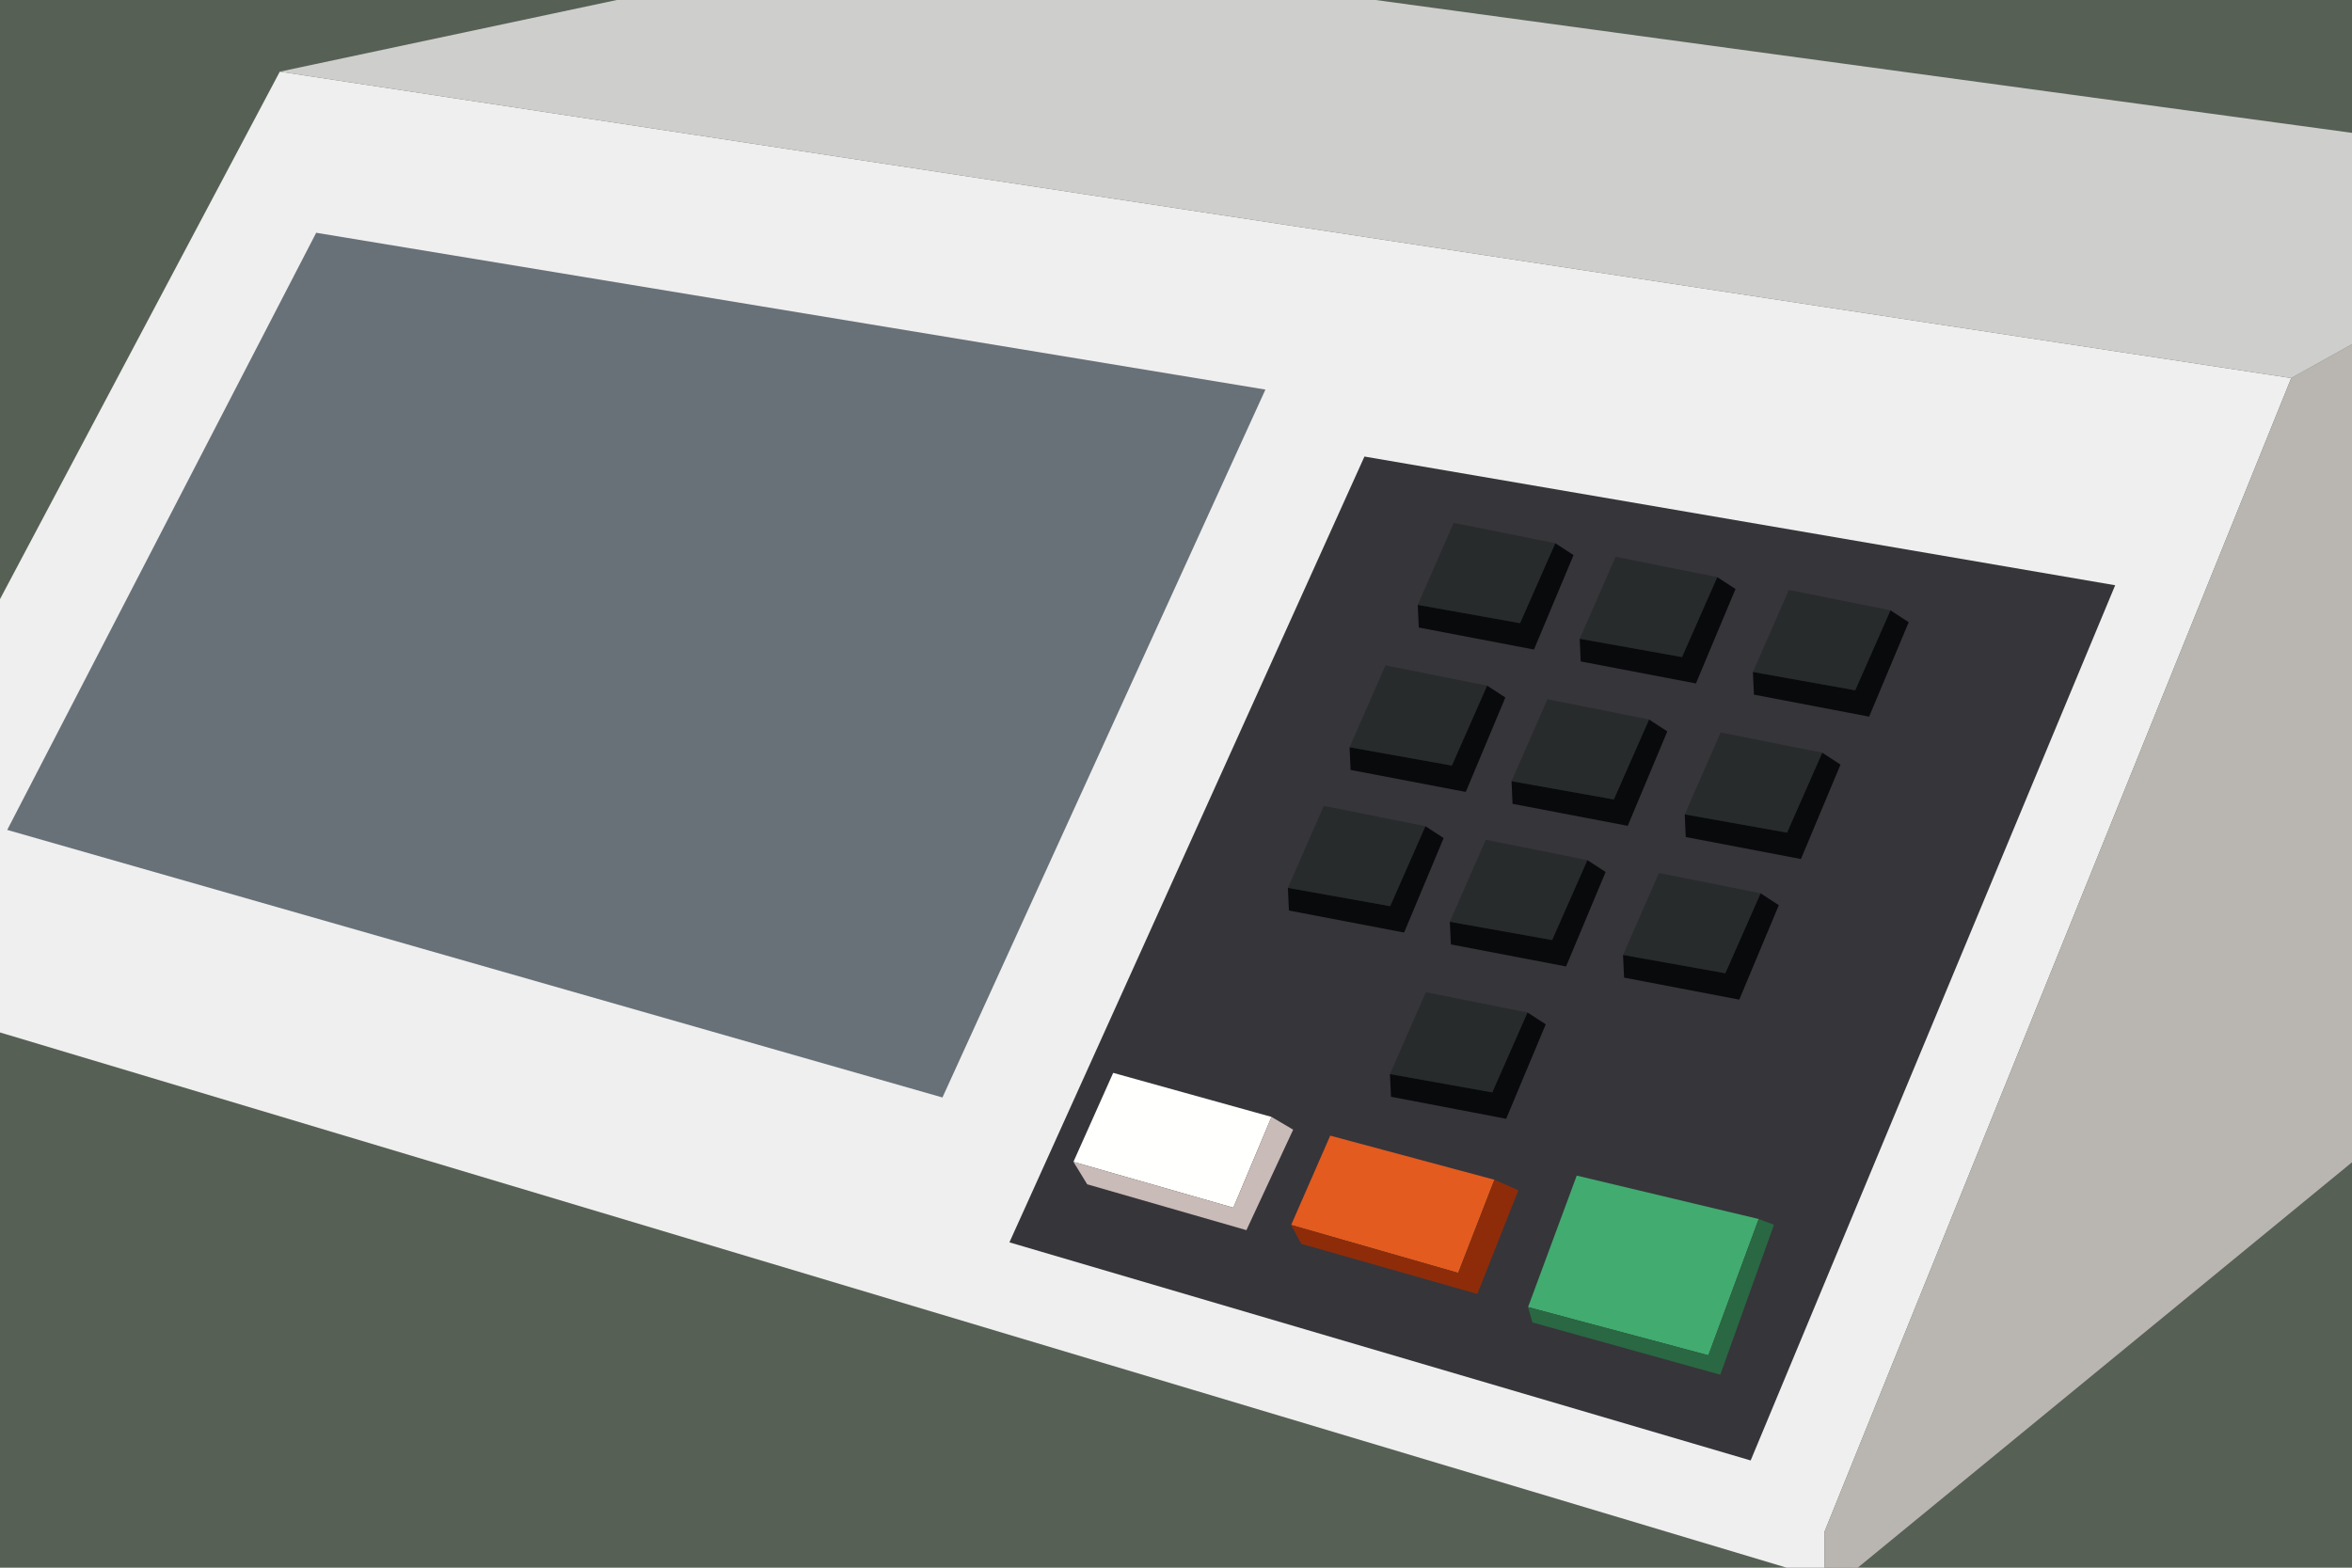
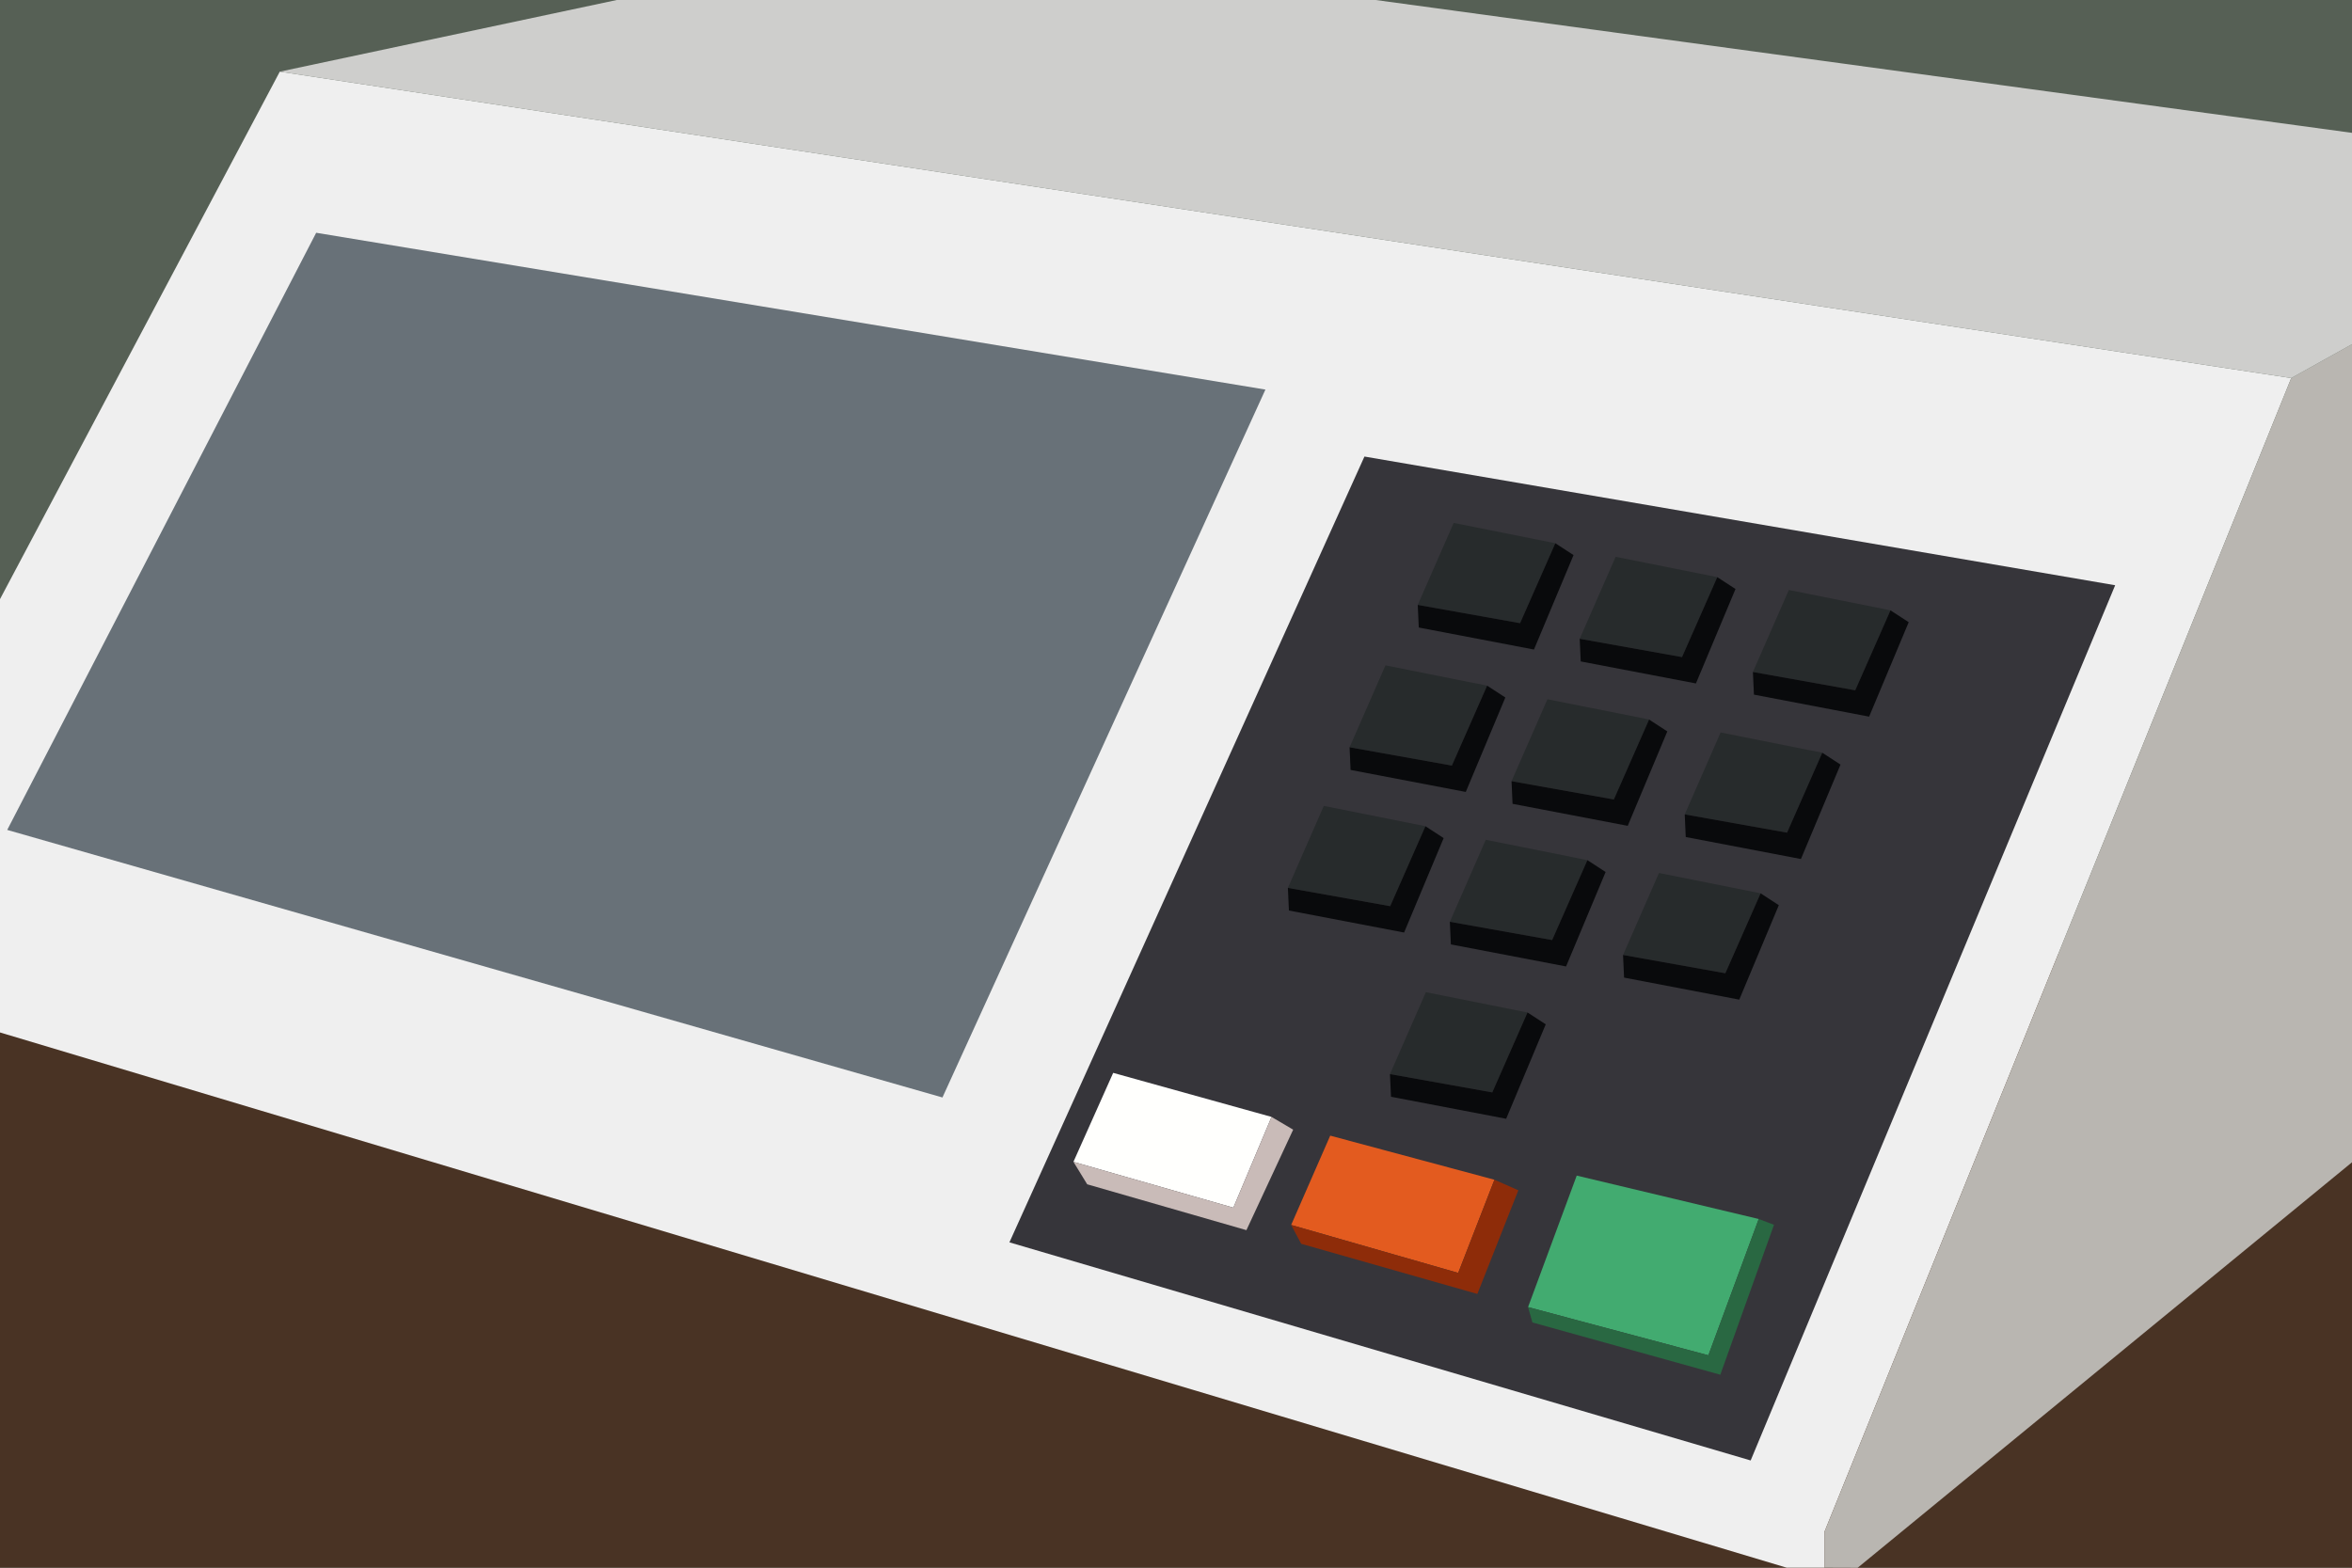
<svg xmlns="http://www.w3.org/2000/svg" id="Camada_2" data-name="Camada 2" viewBox="0 0 984 656.05">
  <defs>
    <style>
      .cls-1 {
        fill: #8e2c09;
      }

      .cls-2 {
        fill: #b9b6b1;
      }

      .cls-3 {
        fill: #687178;
      }

      .cls-4 {
        fill: #c9bbb8;
      }

      .cls-5 {
+         fill: #493324;
+       }
+ 
+       .cls-6 {
        fill: none;
      }

-       .cls-6 {
+       .cls-7 {
        fill: #566055;
      }

-       .cls-7 {
+       .cls-8 {
        fill: #272b2c;
      }

-       .cls-8 {
+       .cls-9 {
        fill: #296842;
      }

-       .cls-9 {
+       .cls-10 {
        fill: #42ab70;
      }

-       .cls-10 {
+       .cls-11 {
        fill: #efefef;
      }

-       .cls-11 {
+       .cls-12 {
        fill: #cececc;
      }

-       .cls-12 {
+       .cls-13 {
        fill: #fffffd;
      }

-       .cls-13 {
+       .cls-14 {
        fill: #e35b1f;
      }

-       .cls-14 {
+       .cls-15 {
        fill: #36353a;
      }

-       .cls-15 {
+       .cls-16 {
        fill: #090a0c;
      }
    </style>
  </defs>
  <g id="Camada_24" data-name="Camada 24">
    <g>
-       <rect class="cls-6" width="984" height="656" />
-       <polygon class="cls-10" points="0 432.03 747.49 656 763.27 656 763.27 641.04 958.58 158.2 117.06 29.98 0 250.71 0 432.03" />
-       <polygon class="cls-14" points="570.84 191.04 884.92 244.9 732.42 611.13 422.31 519.86 570.84 191.04" />
-       <polygon class="cls-7" points="593.14 253.12 635.95 260.77 650.69 227.32 608.17 218.82 593.14 253.12" />
-       <polygon class="cls-5" points="733.36 280.33 747.72 245.75 794.97 253.61 780.23 289.59 733.36 280.33" />
-       <polygon class="cls-5" points="579.25 278.32 564.89 311.23 610.24 321.43 625.17 286.85 579.25 278.32" />
-       <polygon class="cls-5" points="633.58 326.35 649.27 291.95 695.19 299.88 679.88 336.55 633.58 326.35" />
-       <polygon class="cls-5" points="706.53 341.84 721.65 306.13 770.02 316.71 754.72 352.61 706.53 341.84" />
-       <polygon class="cls-5" points="678.94 404.58 727.88 415.17 742.81 379.45 695.19 368.49 678.94 404.58" />
-       <polygon class="cls-5" points="606.75 388.9 653.24 399.29 667.32 363.29 621.96 352.33 606.75 388.9" />
-       <polygon class="cls-5" points="538.81 371.13 582.94 381.72 599 345.91 552.89 337.21 538.81 371.13" />
-       <polygon class="cls-5" points="579.72 452.02 625.79 463.78 640.39 425.8 594.46 414.46 579.72 452.02" />
-       <polygon class="cls-12" points="449.09 486.17 515.99 505.35 531.96 467.37 465.72 448.94 449.09 486.17" />
-       <polygon class="cls-13" points="540.18 512.58 556.52 475.21 625.22 493.66 610.06 532.65 540.18 512.58" />
-       <polygon class="cls-9" points="659.65 491.93 639.29 546.96 714.73 567.12 735.79 510.09 659.65 491.93" />
-       <polygon class="cls-15" points="593.14 253.12 593.57 262.59 641.76 271.8 658.32 232.28 650.69 227.32 635.95 260.77 593.14 253.12" />
-       <polygon class="cls-7" points="660.9 267.3 703.7 274.96 718.45 241.51 675.93 233 660.9 267.3" />
-       <polygon class="cls-15" points="660.9 267.3 661.33 276.78 709.52 285.99 726.08 246.47 718.45 241.51 703.7 274.96 660.9 267.3" />
-       <polygon class="cls-7" points="733.36 281.19 776.17 288.85 790.91 255.4 748.39 246.89 733.36 281.19" />
-       <polygon class="cls-15" points="733.36 281.19 733.79 290.67 781.98 299.88 798.54 260.36 790.91 255.4 776.17 288.85 733.36 281.19" />
-       <polygon class="cls-7" points="564.62 312.7 607.42 320.36 622.16 286.91 579.64 278.41 564.62 312.7" />
-       <polygon class="cls-15" points="564.62 312.7 565.04 322.18 613.23 331.39 629.79 291.87 622.16 286.91 607.42 320.36 564.62 312.7" />
-       <polygon class="cls-7" points="632.38 326.89 675.18 334.54 689.92 301.09 647.4 292.59 632.38 326.89" />
-       <polygon class="cls-15" points="632.38 326.89 632.8 336.36 680.99 345.57 697.55 306.06 689.92 301.09 675.18 334.54 632.38 326.89" />
-       <polygon class="cls-7" points="704.84 340.78 747.64 348.43 762.38 314.98 719.86 306.48 704.84 340.78" />
-       <polygon class="cls-15" points="704.84 340.78 705.26 350.25 753.45 359.46 770.01 319.94 762.38 314.98 747.64 348.43 704.84 340.78" />
-       <polygon class="cls-7" points="538.81 371.54 581.61 379.19 596.35 345.74 553.83 337.24 538.81 371.54" />
-       <polygon class="cls-15" points="538.81 371.54 539.24 381.01 587.43 390.22 603.98 350.7 596.35 345.74 581.61 379.19 538.81 371.54" />
-       <polygon class="cls-7" points="606.57 385.72 649.37 393.37 664.11 359.93 621.59 351.42 606.57 385.72" />
-       <polygon class="cls-15" points="606.57 385.72 607 395.19 655.19 404.41 671.74 364.89 664.11 359.93 649.37 393.37 606.57 385.72" />
-       <polygon class="cls-7" points="679.03 399.61 721.83 407.26 736.58 373.81 694.06 365.31 679.03 399.61" />
-       <polygon class="cls-15" points="679.03 399.61 679.46 409.08 727.65 418.3 744.2 378.78 736.58 373.81 721.83 407.26 679.03 399.61" />
-       <polygon class="cls-7" points="581.52 449.46 624.32 457.12 639.06 423.67 596.54 415.17 581.52 449.46" />
-       <polygon class="cls-15" points="581.52 449.46 581.95 458.94 630.13 468.15 646.69 428.63 639.06 423.67 624.32 457.12 581.52 449.46" />
+       <rect class="cls-7" width="984" height="656" />
+       <rect class="cls-5" y="399.29" width="984" height="256.71" />
+       <polygon class="cls-11" points="0 432.03 747.49 656 763.27 656 763.27 641.04 958.58 158.2 117.06 29.98 0 250.71 0 432.03" />
+       <polygon class="cls-15" points="570.84 191.04 884.92 244.9 732.42 611.13 422.31 519.86 570.84 191.04" />
+       <polygon class="cls-8" points="593.14 253.12 635.95 260.77 650.69 227.32 608.17 218.82 593.14 253.12" />
+       <polygon class="cls-6" points="733.36 280.33 747.72 245.75 794.97 253.61 780.23 289.59 733.36 280.33" />
+       <polygon class="cls-6" points="579.25 278.32 564.89 311.23 610.24 321.43 625.17 286.85 579.25 278.32" />
+       <polygon class="cls-6" points="633.58 326.35 649.27 291.95 695.19 299.88 679.88 336.55 633.58 326.35" />
+       <polygon class="cls-6" points="706.53 341.84 721.65 306.13 770.02 316.71 754.72 352.61 706.53 341.84" />
+       <polygon class="cls-6" points="678.94 404.58 727.88 415.17 742.81 379.45 695.19 368.49 678.94 404.58" />
+       <polygon class="cls-6" points="606.75 388.9 653.24 399.29 667.32 363.29 621.96 352.33 606.75 388.9" />
+       <polygon class="cls-6" points="538.81 371.13 582.94 381.72 599 345.91 552.89 337.21 538.81 371.13" />
+       <polygon class="cls-6" points="579.72 452.02 625.79 463.78 640.39 425.8 594.46 414.46 579.72 452.02" />
+       <polygon class="cls-13" points="449.09 486.17 515.99 505.35 531.96 467.37 465.72 448.94 449.09 486.17" />
+       <polygon class="cls-14" points="540.18 512.58 556.52 475.21 625.22 493.66 610.06 532.65 540.18 512.58" />
+       <polygon class="cls-10" points="659.65 491.93 639.29 546.96 714.73 567.12 735.79 510.09 659.65 491.93" />
+       <polygon class="cls-16" points="593.14 253.12 593.57 262.59 641.76 271.8 658.32 232.28 650.69 227.32 635.95 260.77 593.14 253.12" />
+       <polygon class="cls-8" points="660.9 267.3 703.7 274.96 718.45 241.51 675.93 233 660.9 267.3" />
+       <polygon class="cls-16" points="660.9 267.3 661.33 276.78 709.52 285.99 726.08 246.47 718.45 241.51 703.7 274.96 660.9 267.3" />
+       <polygon class="cls-8" points="733.36 281.19 776.17 288.85 790.91 255.4 748.39 246.89 733.36 281.19" />
+       <polygon class="cls-16" points="733.36 281.19 733.79 290.67 781.98 299.88 798.54 260.36 790.91 255.4 776.17 288.85 733.36 281.19" />
+       <polygon class="cls-8" points="564.62 312.7 607.42 320.36 622.16 286.91 579.64 278.41 564.62 312.7" />
+       <polygon class="cls-16" points="564.62 312.7 565.04 322.18 613.23 331.39 629.79 291.87 622.16 286.91 607.42 320.36 564.62 312.7" />
+       <polygon class="cls-8" points="632.38 326.89 675.18 334.54 689.92 301.09 647.4 292.59 632.38 326.89" />
+       <polygon class="cls-16" points="632.38 326.89 632.8 336.36 680.99 345.57 697.55 306.06 689.92 301.09 675.18 334.54 632.38 326.89" />
+       <polygon class="cls-8" points="704.84 340.78 747.64 348.43 762.38 314.98 719.86 306.48 704.84 340.78" />
+       <polygon class="cls-16" points="704.84 340.78 705.26 350.25 753.45 359.46 770.01 319.94 762.38 314.98 747.64 348.43 704.84 340.78" />
+       <polygon class="cls-8" points="538.81 371.54 581.61 379.19 596.35 345.74 553.83 337.24 538.81 371.54" />
+       <polygon class="cls-16" points="538.81 371.54 539.24 381.01 587.43 390.22 603.98 350.7 596.35 345.74 581.61 379.19 538.81 371.54" />
+       <polygon class="cls-8" points="606.57 385.72 649.37 393.37 664.11 359.93 621.59 351.42 606.57 385.72" />
+       <polygon class="cls-16" points="606.57 385.72 607 395.19 655.19 404.41 671.74 364.89 664.11 359.93 649.37 393.37 606.57 385.72" />
+       <polygon class="cls-8" points="679.03 399.61 721.83 407.26 736.58 373.81 694.06 365.31 679.03 399.61" />
+       <polygon class="cls-16" points="679.03 399.61 679.46 409.08 727.65 418.3 744.2 378.78 736.58 373.81 721.83 407.26 679.03 399.61" />
+       <polygon class="cls-8" points="581.52 449.46 624.32 457.12 639.06 423.67 596.54 415.17 581.52 449.46" />
+       <polygon class="cls-16" points="581.52 449.46 581.95 458.94 630.13 468.15 646.69 428.63 639.06 423.67 624.32 457.12 581.52 449.46" />
      <polygon class="cls-2" points="777.16 656.05 984 486.36 984 144.03 958.58 158.2 763.27 641.04 763.27 656 777.16 656.05" />
-       <polygon class="cls-11" points="117.06 29.98 258.04 0 575.52 0 984 55.59 984 144.03 958.58 158.2 117.06 29.98" />
+       <polygon class="cls-12" points="117.06 29.98 258.04 0 575.52 0 984 55.59 984 144.03 958.58 158.2 117.06 29.98" />
      <polygon class="cls-3" points="3.02 347.28 394.29 459.24 529.41 163.02 132.28 97.4 3.02 347.28" />
      <polygon class="cls-4" points="449.09 486.17 454.85 495.57 521.46 514.76 541.02 472.71 531.96 467.37 515.99 505.35 449.09 486.17" />
      <polygon class="cls-1" points="540.18 512.58 544.37 520.47 618.08 541.45 635.22 498.08 625.22 493.66 610.06 532.65 540.18 512.58" />
-       <polygon class="cls-8" points="639.29 546.96 641.11 553.38 719.72 575.25 742.18 512.51 735.79 510.09 714.73 567.12 639.29 546.96" />
+       <polygon class="cls-9" points="639.29 546.96 641.11 553.38 719.72 575.25 742.18 512.51 735.79 510.09 714.73 567.12 639.29 546.96" />
    </g>
  </g>
</svg>
